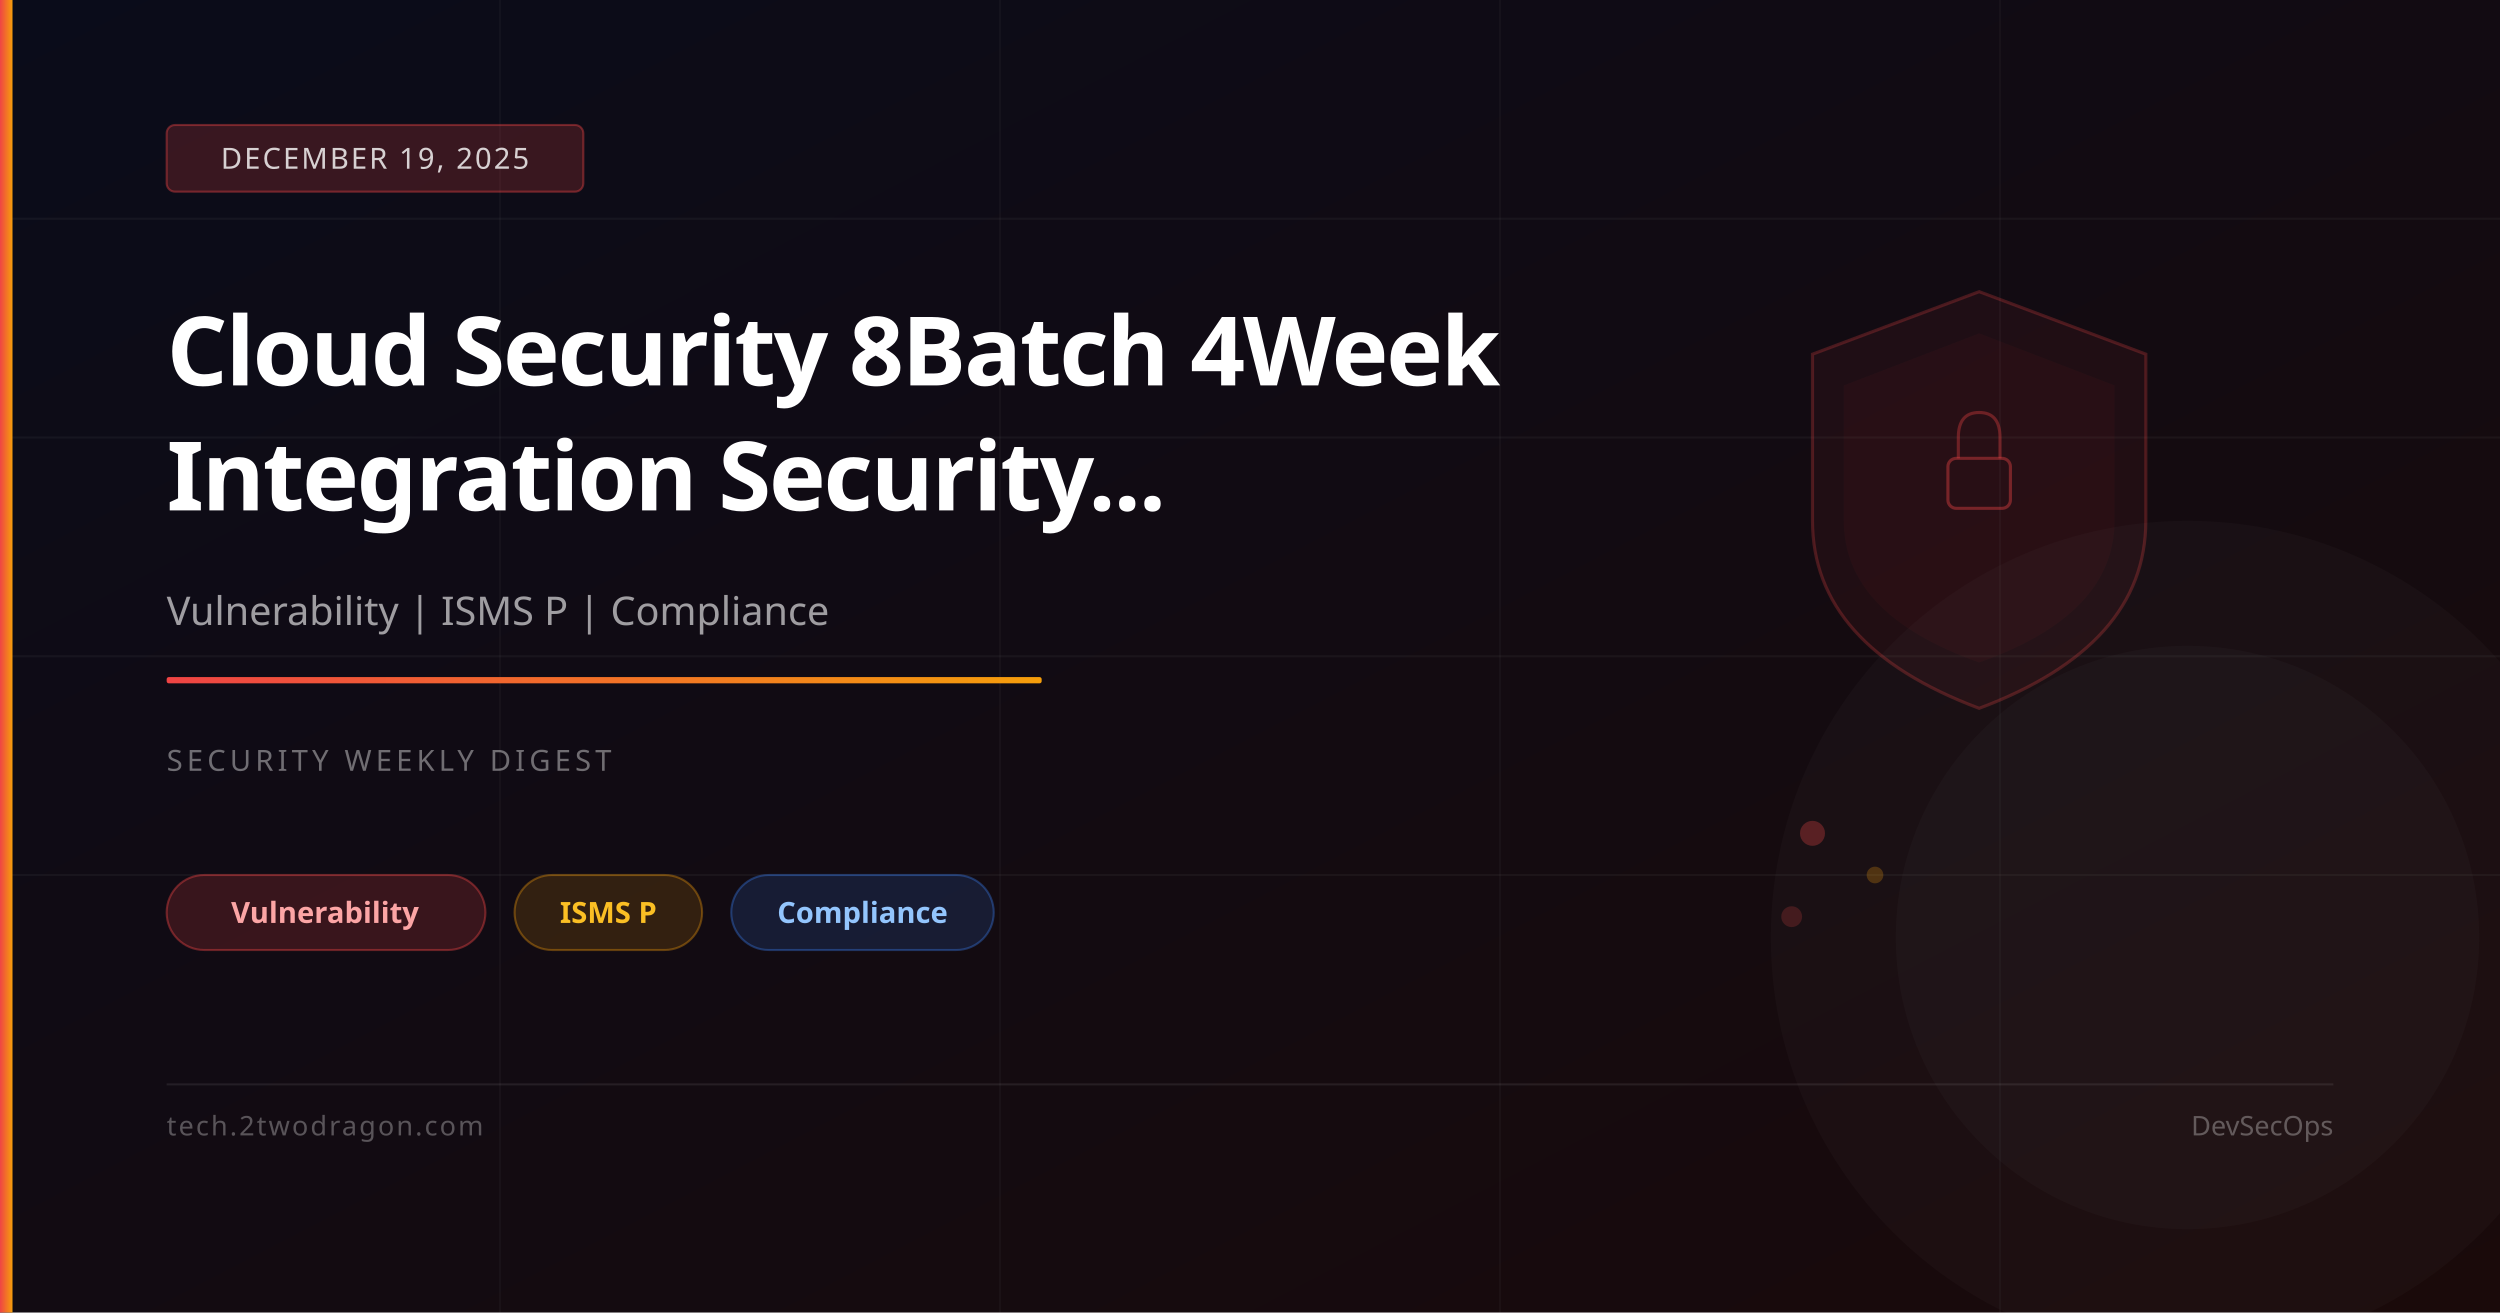
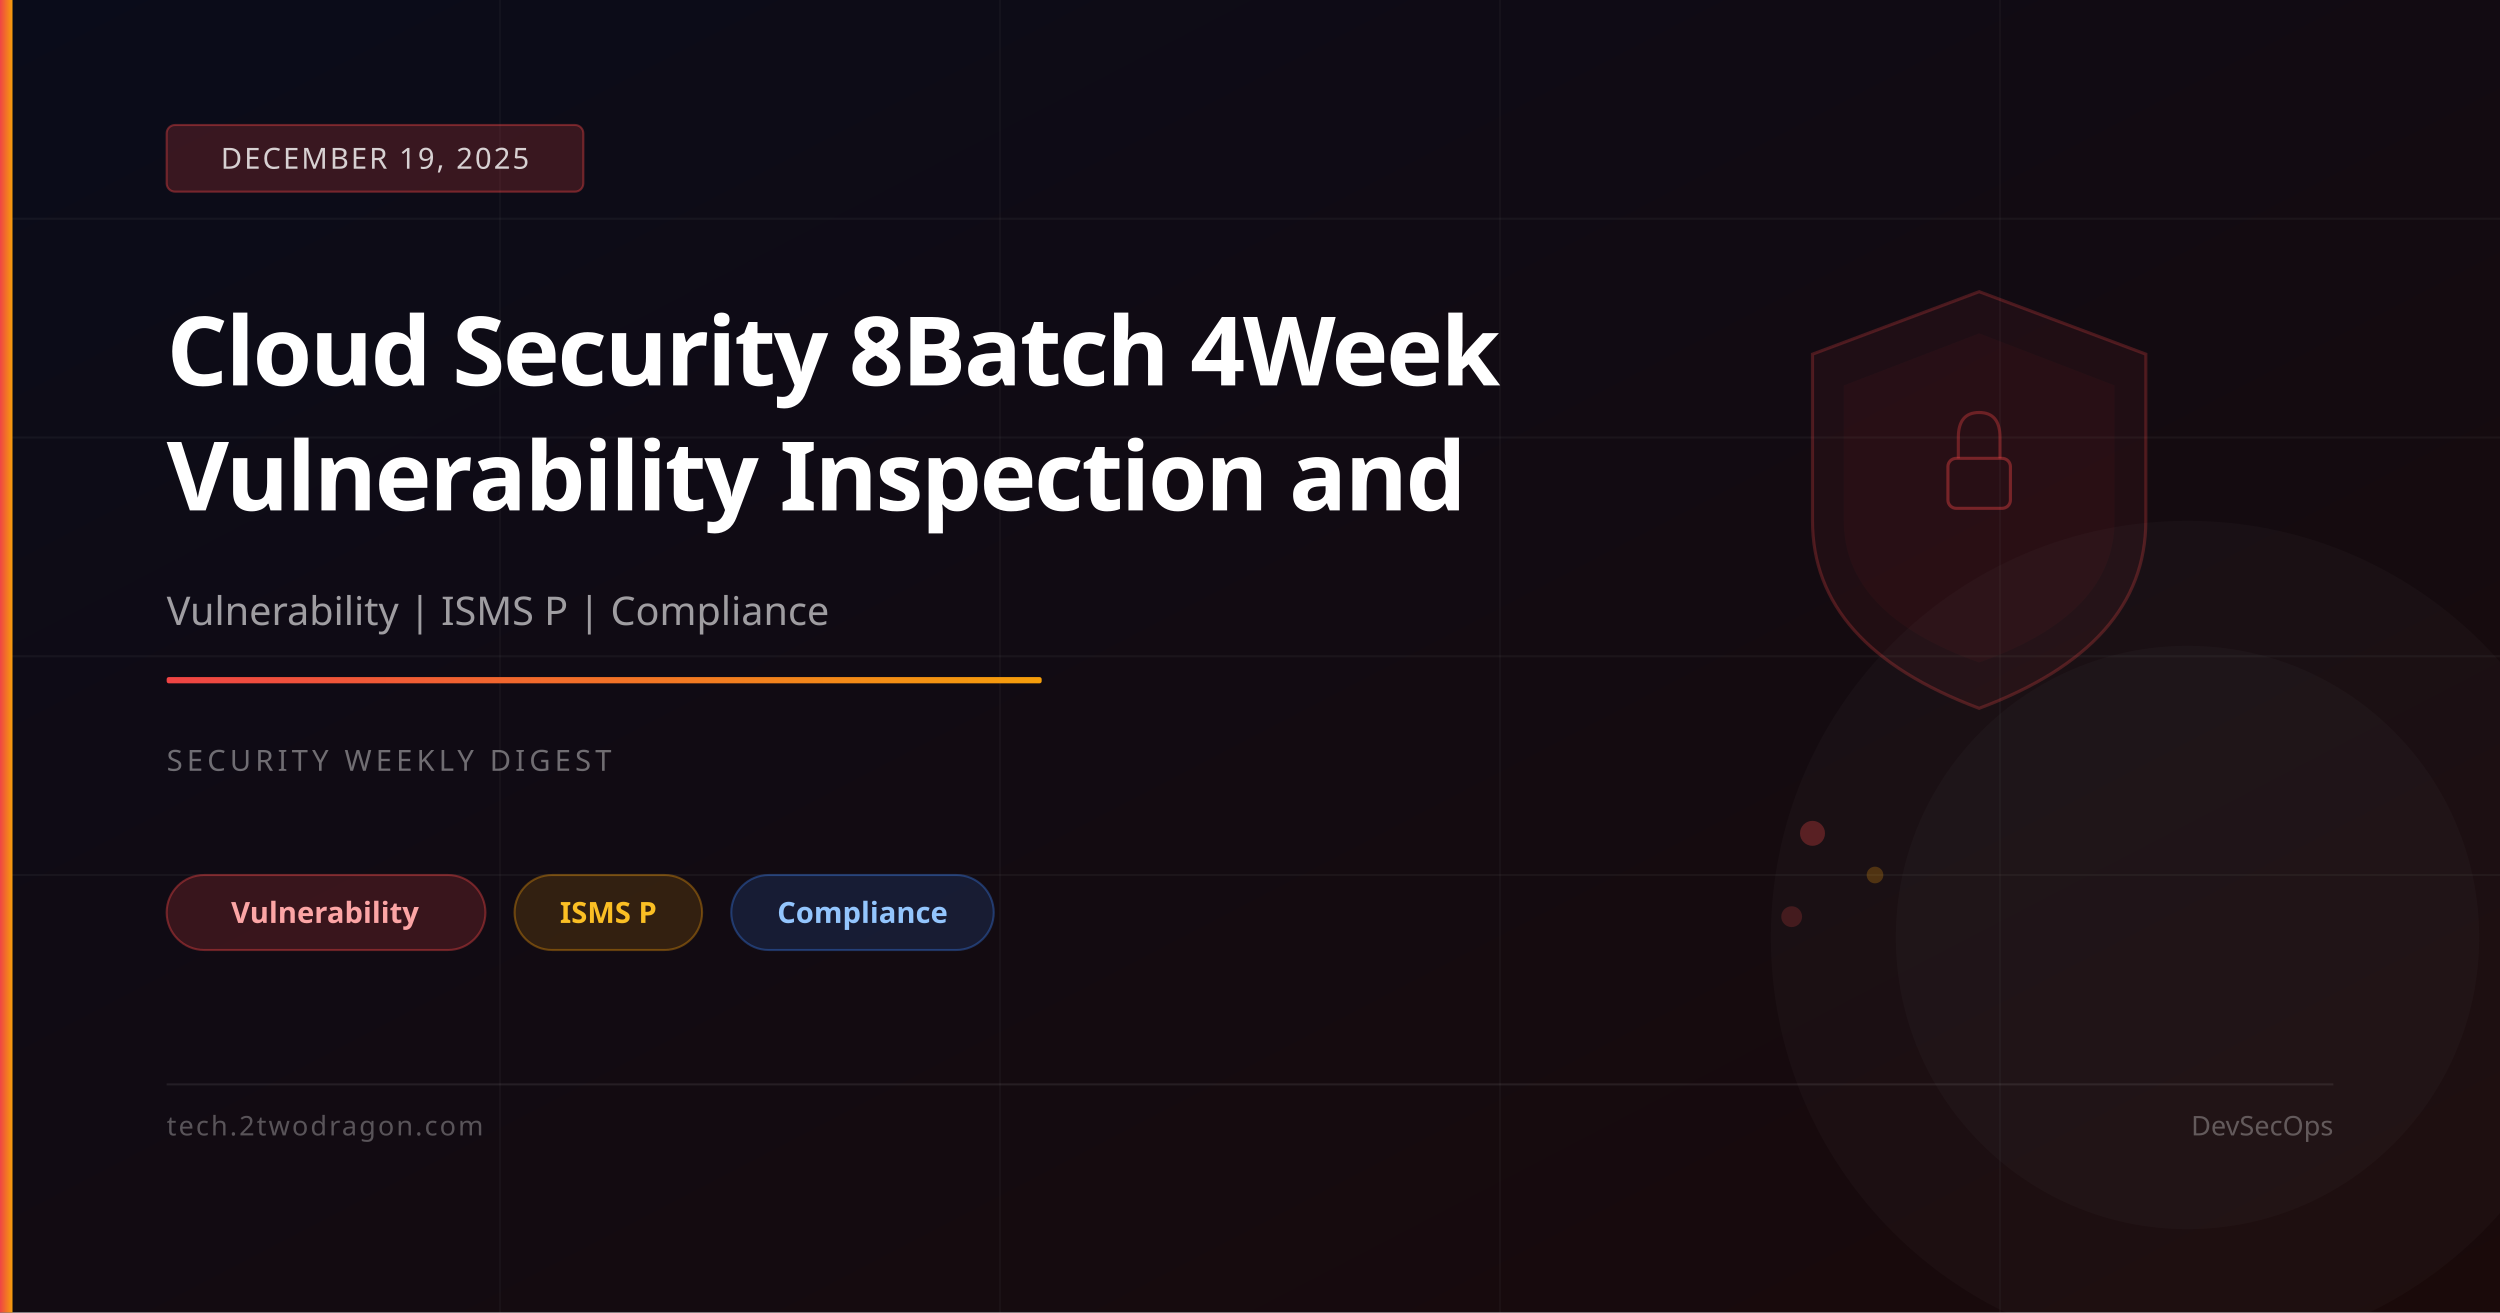
<svg xmlns="http://www.w3.org/2000/svg" viewBox="0 0 1200 630" width="1200" height="630">
  <defs>
    <linearGradient id="bg" x1="0%" y1="0%" x2="100%" y2="100%">
      <stop offset="0%" stop-color="#0a0c1a" />
      <stop offset="100%" stop-color="#1a0a0a" />
    </linearGradient>
    <linearGradient id="accent" x1="0%" y1="0%" x2="100%" y2="0%">
      <stop offset="0%" stop-color="#ef4444" />
      <stop offset="100%" stop-color="#f59e0b" />
    </linearGradient>
  </defs>
  <rect width="1200" height="630" fill="url(#bg)" />
  <line x1="0" y1="105" x2="1200" y2="105" stroke="rgba(255,255,255,0.04)" stroke-width="1" />
  <line x1="0" y1="210" x2="1200" y2="210" stroke="rgba(255,255,255,0.04)" stroke-width="1" />
  <line x1="0" y1="315" x2="1200" y2="315" stroke="rgba(255,255,255,0.04)" stroke-width="1" />
  <line x1="0" y1="420" x2="1200" y2="420" stroke="rgba(255,255,255,0.04)" stroke-width="1" />
  <line x1="240" y1="0" x2="240" y2="630" stroke="rgba(255,255,255,0.03)" stroke-width="1" />
  <line x1="480" y1="0" x2="480" y2="630" stroke="rgba(255,255,255,0.03)" stroke-width="1" />
  <line x1="720" y1="0" x2="720" y2="630" stroke="rgba(255,255,255,0.03)" stroke-width="1" />
  <line x1="960" y1="0" x2="960" y2="630" stroke="rgba(255,255,255,0.03)" stroke-width="1" />
  <path d="M950,140 L1030,170 L1030,250 Q1030,310 950,340 Q870,310 870,250 L870,170 Z" fill="rgba(239,68,68,0.06)" stroke="rgba(239,68,68,0.25)" stroke-width="1.5" />
  <path d="M950,160 L1015,185 L1015,250 Q1015,295 950,318 Q885,295 885,250 L885,185 Z" fill="rgba(239,68,68,0.04)" />
  <rect x="935" y="220" width="30" height="24" rx="4" fill="none" stroke="rgba(239,68,68,0.4)" stroke-width="1.5" />
  <path d="M940,220 L940,210 Q940,198 950,198 Q960,198 960,210 L960,220" fill="none" stroke="rgba(239,68,68,0.35)" stroke-width="1.5" />
  <circle cx="870" cy="400" r="6" fill="rgba(239,68,68,0.3)" />
  <circle cx="900" cy="420" r="4" fill="rgba(245,158,11,0.25)" />
  <circle cx="860" cy="440" r="5" fill="rgba(239,68,68,0.2)" />
  <circle cx="1050" cy="450" r="200" fill="rgba(255,255,255,0.02)" />
  <circle cx="1050" cy="450" r="140" fill="rgba(255,255,255,0.02)" />
  <rect x="0" y="0" width="6" height="630" fill="url(#accent)" />
  <rect x="80" y="60" width="200" height="32" rx="4" fill="rgba(239,68,68,0.2)" stroke="rgba(239,68,68,0.4)" stroke-width="1" />
  <text x="180" y="81" font-family="system-ui,sans-serif" font-size="14" fill="rgba(255,255,255,0.8)" text-anchor="middle" letter-spacing="1">DECEMBER 19, 2025</text>
  <text x="80" y="185" font-family="system-ui,sans-serif" font-size="46" font-weight="700" fill="white" letter-spacing="-1">Cloud Security 8Batch 4Week</text>
-   <text x="80" y="245" font-family="system-ui,sans-serif" font-size="46" font-weight="700" fill="white" letter-spacing="-1">Integration Security...</text>
+   <text x="80" y="245" font-family="system-ui,sans-serif" font-size="46" font-weight="700" fill="white" letter-spacing="-1">Vulnerability Inspection and</text>
  <text x="80" y="300" font-family="system-ui,sans-serif" font-size="19" fill="rgba(255,255,255,0.6)">Vulnerability | ISMS P | Compliance</text>
  <rect x="80" y="325" width="420" height="3" rx="1" fill="url(#accent)" />
  <text x="80" y="370" font-family="system-ui,sans-serif" font-size="14" fill="rgba(255,255,255,0.4)" letter-spacing="2">SECURITY WEEKLY DIGEST</text>
  <rect x="80" y="420" width="153" height="36" rx="18" fill="rgba(239,68,68,0.18)" stroke="rgba(239,68,68,0.4)" stroke-width="1" />
  <text x="156" y="443" font-family="system-ui,sans-serif" font-size="14" fill="#fca5a5" text-anchor="middle" font-weight="600">Vulnerability</text>
  <rect x="247" y="420" width="90" height="36" rx="18" fill="rgba(245,158,11,0.15)" stroke="rgba(245,158,11,0.35)" stroke-width="1" />
  <text x="292" y="443" font-family="system-ui,sans-serif" font-size="14" fill="#fbbf24" text-anchor="middle" font-weight="600">ISMS P</text>
  <rect x="351" y="420" width="126" height="36" rx="18" fill="rgba(59,130,246,0.15)" stroke="rgba(59,130,246,0.35)" stroke-width="1" />
  <text x="414" y="443" font-family="system-ui,sans-serif" font-size="14" fill="#93c5fd" text-anchor="middle" font-weight="600">Compliance</text>
  <rect x="80" y="520" width="1040" height="1" fill="rgba(255,255,255,0.08)" />
  <text x="80" y="545" font-family="system-ui,sans-serif" font-size="13" fill="rgba(255,255,255,0.3)" letter-spacing="1">tech.2twodragon.com</text>
  <text x="1120" y="545" font-family="system-ui,sans-serif" font-size="13" fill="rgba(255,255,255,0.3)" text-anchor="end">DevSecOps</text>
</svg>
